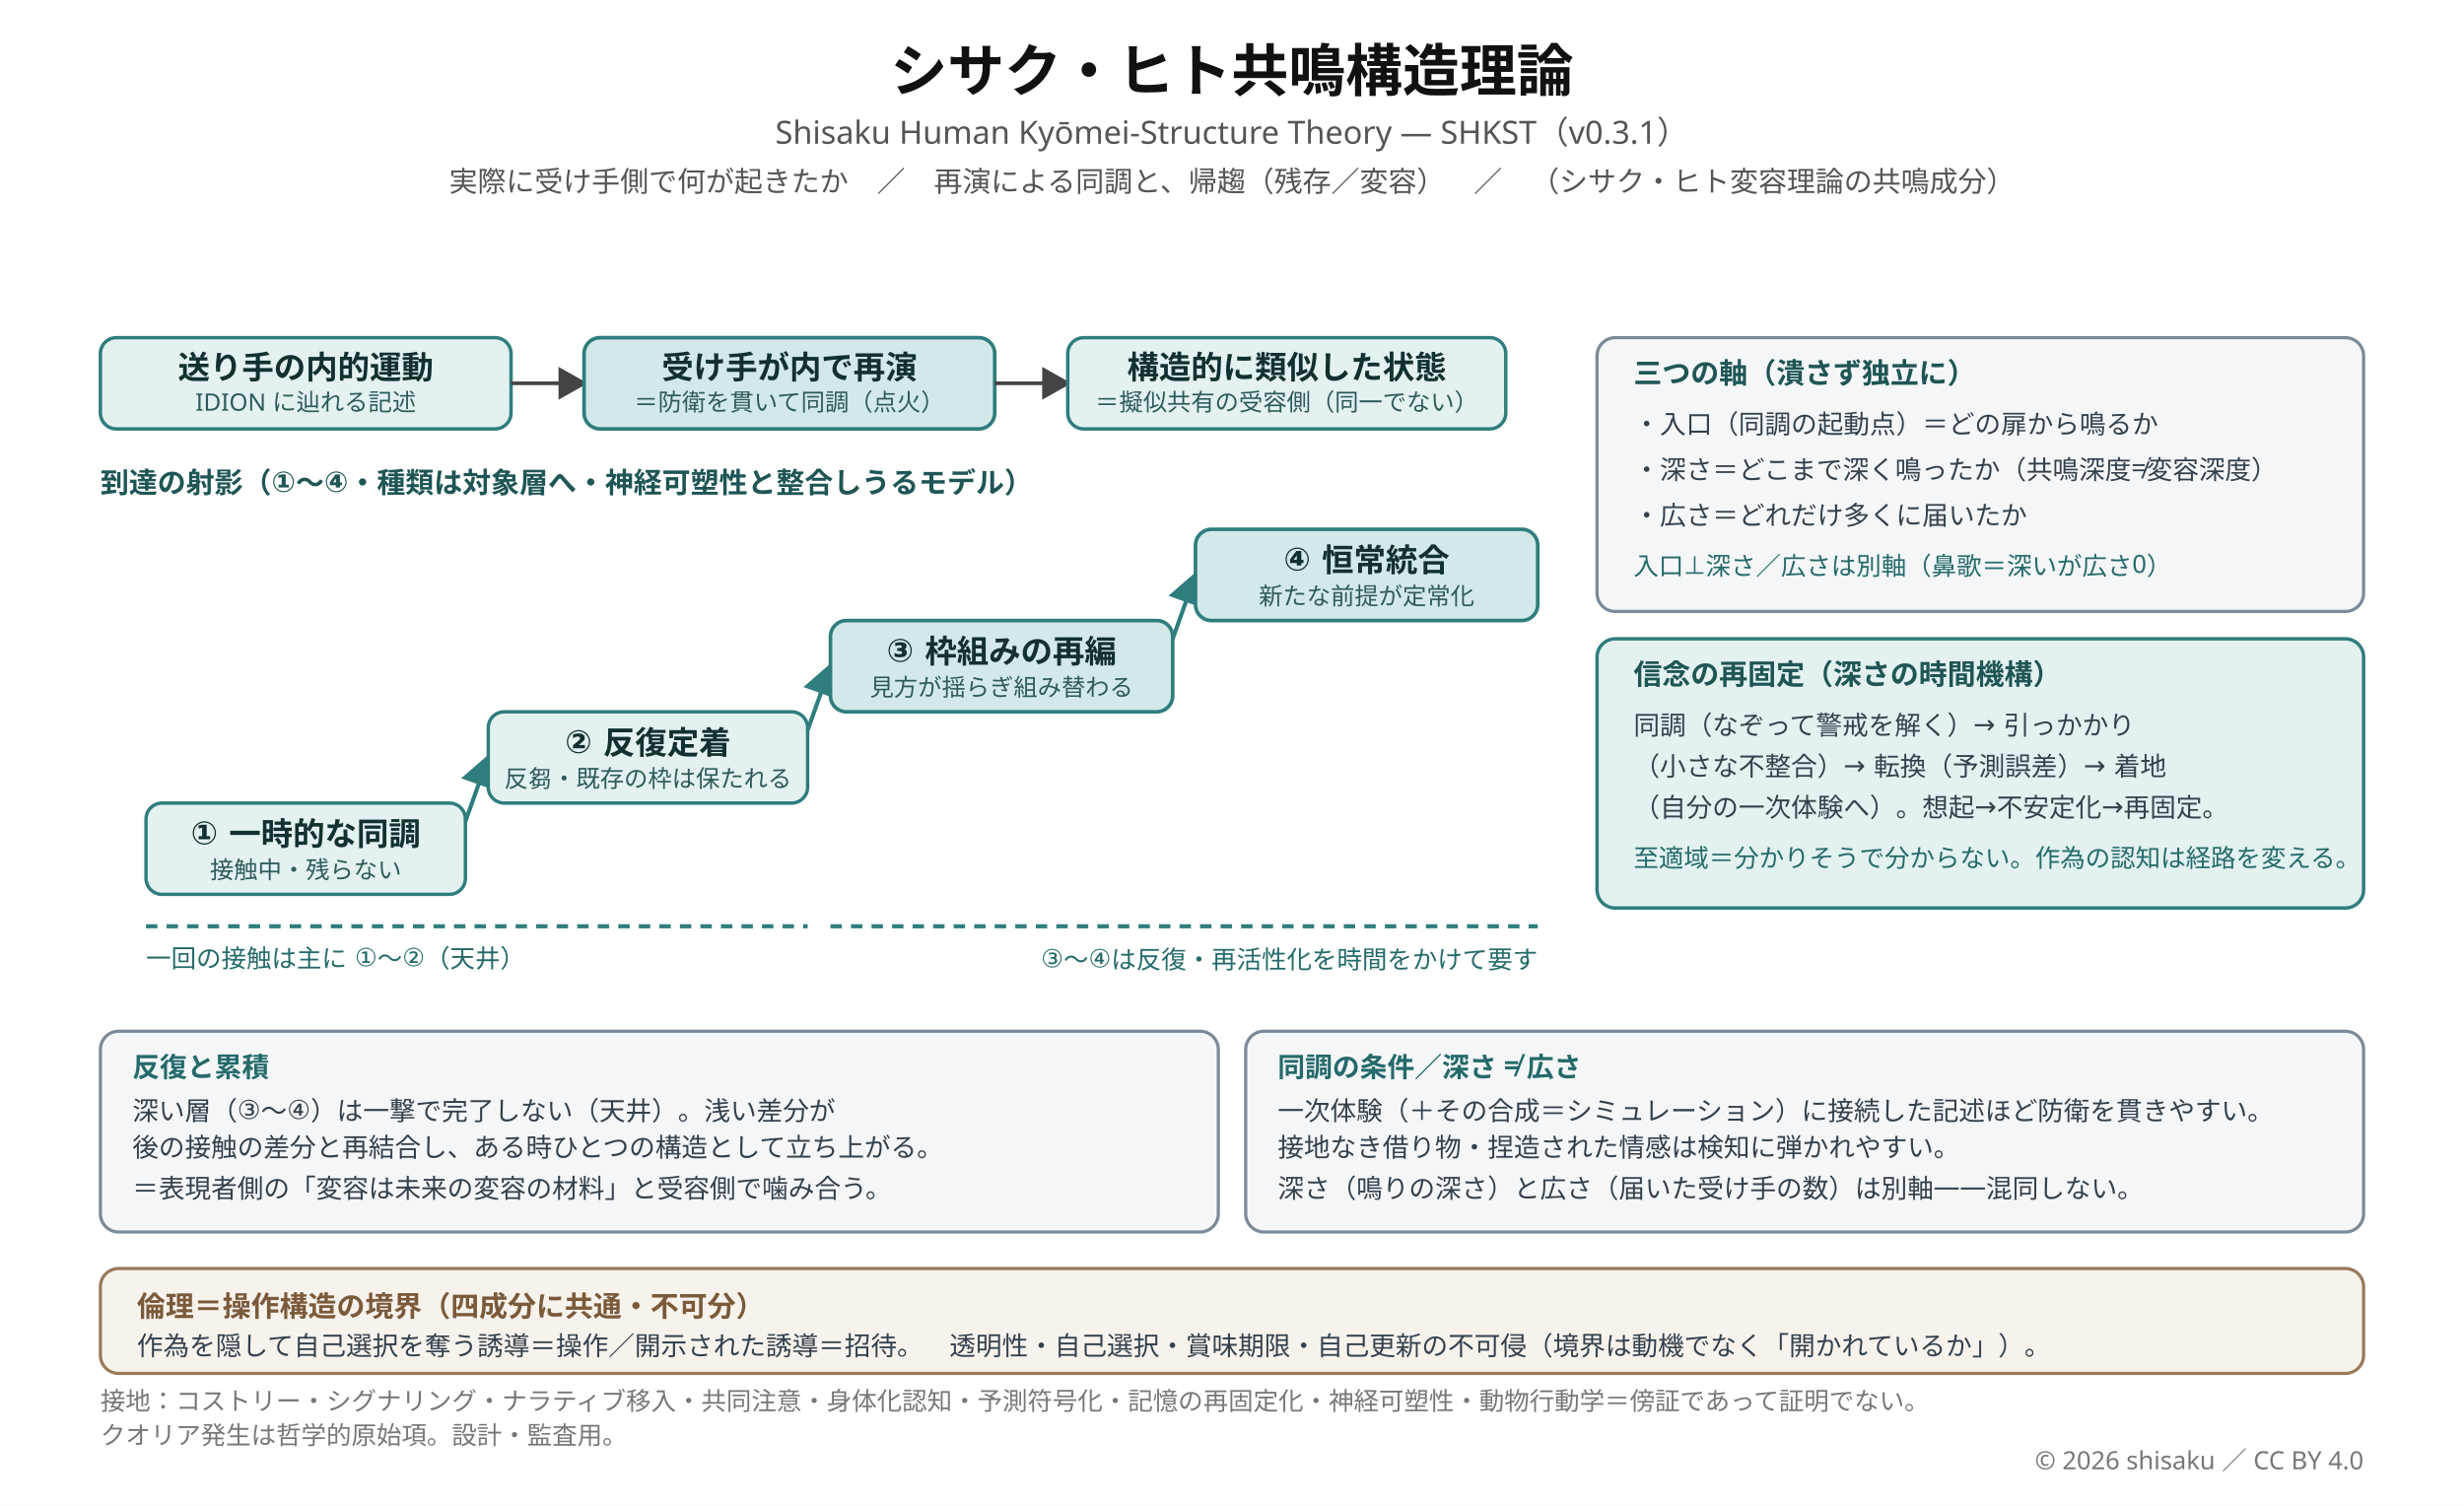
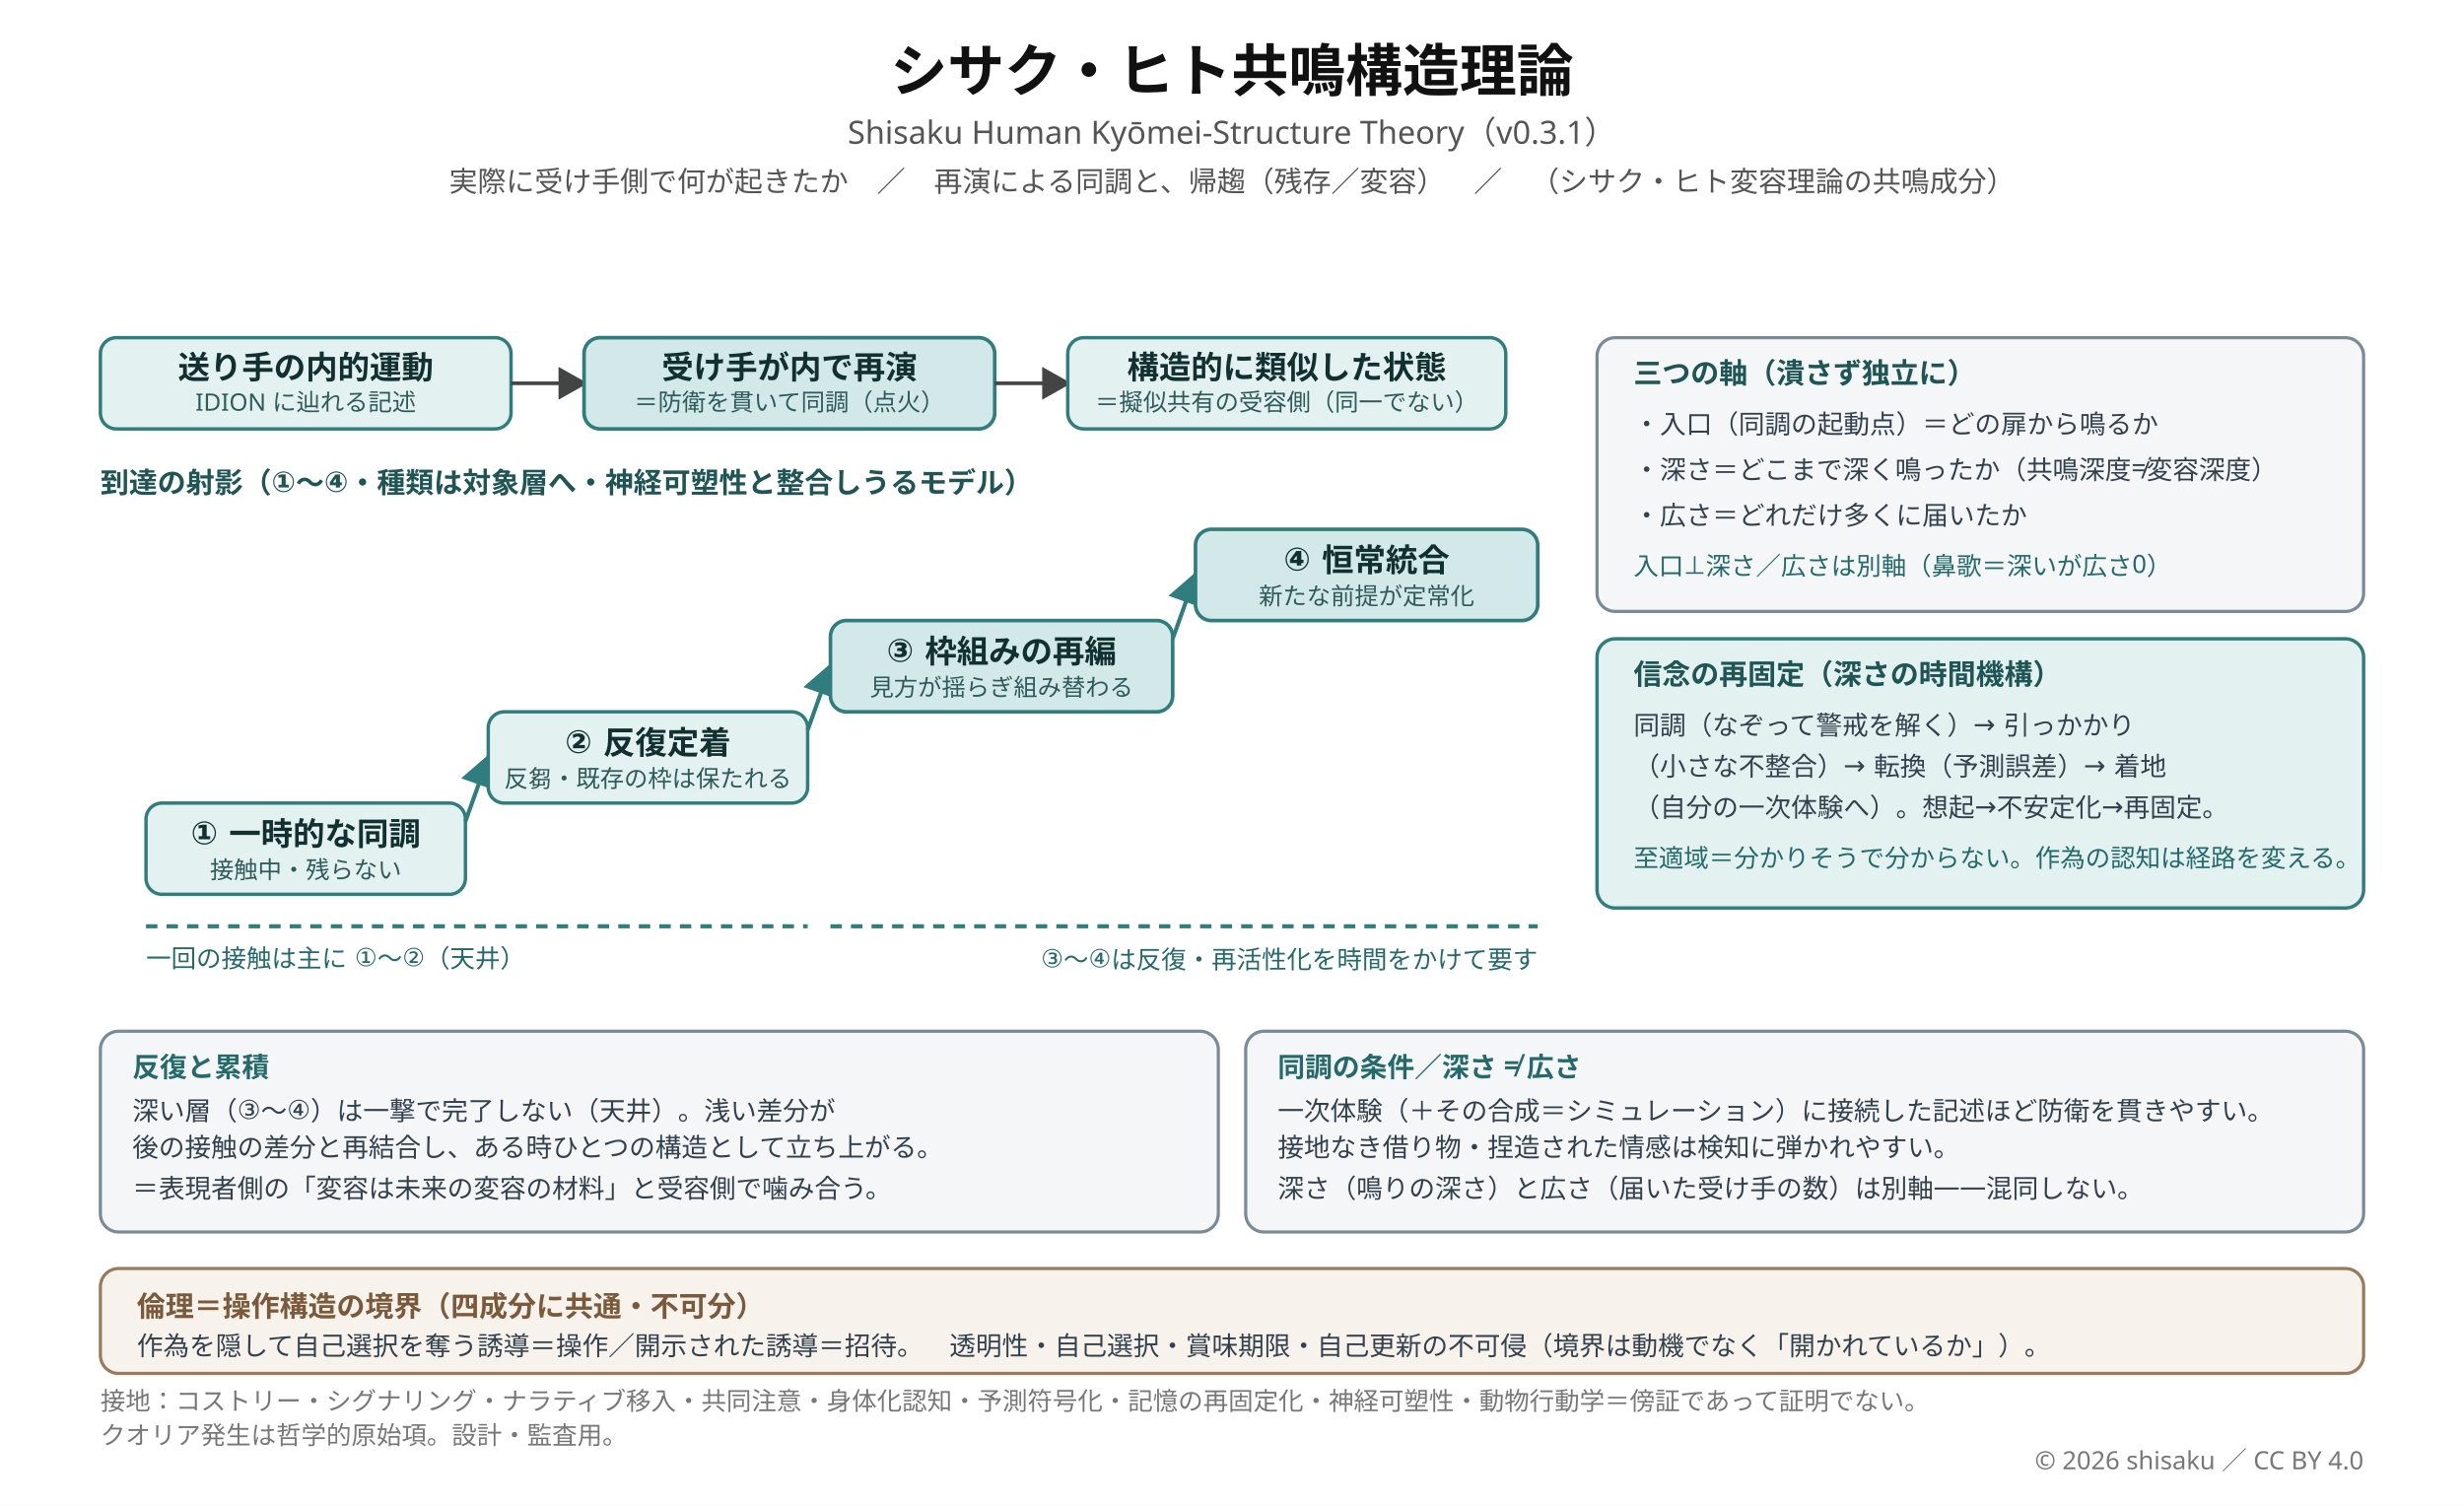
<svg xmlns="http://www.w3.org/2000/svg" viewBox="0 0 1080 660" font-family="'Hiragino Sans','Noto Sans JP','Yu Gothic',sans-serif">
  <defs>
    <marker id="arrow" markerWidth="9" markerHeight="9" refX="7" refY="4.5" orient="auto">
      <path d="M0,0 L8,4.5 L0,9 Z" fill="#444" />
    </marker>
    <marker id="arrowKyo" markerWidth="9" markerHeight="9" refX="7" refY="4.5" orient="auto">
      <path d="M0,0 L8,4.5 L0,9 Z" fill="#2f7d7d" />
    </marker>
    <style>
      .bg{fill:#ffffff}
      .title{fill:#111;font-weight:700}
      .sub{fill:#555}
      .foot{fill:#777;font-size:11px}
      .footR{fill:#777;font-size:11px;text-anchor:end}
      .c-kyo{stroke:#2f7d7d;fill:#e3f1f1;stroke-width:1.5}
      .c-kyoD{stroke:#2f7d7d;fill:#d3e9e9;stroke-width:1.6}
      .c-prem{stroke:#7a8a99;fill:#f4f6f8;stroke-width:1.4}
      .c-eth{stroke:#9a7a5a;fill:#f7f2ec;stroke-width:1.4}
      .nlbl{fill:#123030;font-size:14px;text-anchor:middle;font-weight:700}
      .nsub{fill:#2f5a5a;font-size:10.5px;text-anchor:middle}
      .ann{fill:#33414d;font-size:12px}
      .teal{fill:#256a6a}
      .panelH{fill:#1f5555;font-size:12.5px;font-weight:700}
      .flow{stroke:#444;stroke-width:1.6;fill:none}
      .step{stroke:#2f7d7d;stroke-width:1.8;fill:none}
    </style>
  </defs>
  <rect class="bg" x="0" y="0" width="1080" height="660" />
  <text class="title" x="540" y="40" text-anchor="middle" style="font-size:25px">シサク・ヒト共鳴構造理論</text>
-   <text class="sub" x="540" y="63" text-anchor="middle" style="font-size:14px">Shisaku Human Kyōmei-Structure Theory — SHKST（v0.3.1）</text>
+   <text class="sub" x="540" y="63" text-anchor="middle" style="font-size:14px">Shisaku Human Kyōmei-Structure Theory（v0.3.1）</text>
  <text class="sub" x="540" y="84" text-anchor="middle" style="font-size:12.5px">実際に受け手側で何が起きたか　／　再演による同調と、帰趨（残存／変容）　／　（シサク・ヒト変容理論の共鳴成分）</text>
  <rect class="c-kyo" x="44" y="148" width="180" height="40" rx="7" />
  <text class="nlbl" x="134" y="166">送り手の内的運動</text>
  <text class="nsub" x="134" y="180">IDION に辿れる記述</text>
  <path class="flow" d="M224,168 L256,168" marker-end="url(#arrow)" />
  <rect class="c-kyoD" x="256" y="148" width="180" height="40" rx="7" />
  <text class="nlbl" x="346" y="166">受け手が内で再演</text>
  <text class="nsub" x="346" y="180">＝防衛を貫いて同調（点火）</text>
  <path class="flow" d="M436,168 L468,168" marker-end="url(#arrow)" />
  <rect class="c-kyo" x="468" y="148" width="192" height="40" rx="7" />
  <text class="nlbl" x="564" y="166">構造的に類似した状態</text>
  <text class="nsub" x="564" y="180">＝擬似共有の受容側（同一でない）</text>
  <text class="panelH" x="44" y="216">到達の射影（①〜④・種類は対象層へ・神経可塑性と整合しうるモデル）</text>
  <path class="step" d="M64,392 L64,232 L660,232" opacity="0" />
  <rect class="c-kyo" x="64" y="352" width="140" height="40" rx="7" />
  <text class="nlbl" x="134" y="370">① 一時的な同調</text>
  <text class="nsub" x="134" y="385">接触中・残らない</text>
  <path class="step" d="M204,360 L214,332" marker-end="url(#arrowKyo)" />
  <rect class="c-kyo" x="214" y="312" width="140" height="40" rx="7" />
  <text class="nlbl" x="284" y="330">② 反復定着</text>
  <text class="nsub" x="284" y="345">反芻・既存の枠は保たれる</text>
  <path class="step" d="M354,320 L364,292" marker-end="url(#arrowKyo)" />
  <rect class="c-kyoD" x="364" y="272" width="150" height="40" rx="7" />
  <text class="nlbl" x="439" y="290">③ 枠組みの再編</text>
  <text class="nsub" x="439" y="305">見方が揺らぎ組み替わる</text>
  <path class="step" d="M514,280 L524,252" marker-end="url(#arrowKyo)" />
  <rect class="c-kyoD" x="524" y="232" width="150" height="40" rx="7" />
  <text class="nlbl" x="599" y="250">④ 恒常統合</text>
  <text class="nsub" x="599" y="265">新たな前提が定常化</text>
  <path class="step" d="M64,406 L354,406" stroke-dasharray="5 4" />
  <text class="teal" x="64" y="424" style="font-size:11px">一回の接触は主に ①〜②（天井）</text>
  <path class="step" d="M364,406 L674,406" stroke-dasharray="5 4" />
  <text class="teal" x="674" y="424" text-anchor="end" style="font-size:11px">③〜④は反復・再活性化を時間をかけて要す</text>
  <rect class="c-prem" x="700" y="148" width="336" height="120" rx="8" />
  <text class="panelH" x="716" y="168">三つの軸（潰さず独立に）</text>
  <text class="ann" x="716" y="190" style="font-size:11.5px">・入口（同調の起動点）＝どの扉から鳴るか</text>
  <text class="ann" x="716" y="210" style="font-size:11.5px">・深さ＝どこまで深く鳴ったか（共鳴深度≠変容深度）</text>
  <text class="ann" x="716" y="230" style="font-size:11.5px">・広さ＝どれだけ多くに届いたか</text>
  <text class="ann" x="716" y="252" style="font-size:11px;fill:#256a6a">入口⊥深さ／広さは別軸（鼻歌＝深いが広さ0）</text>
  <rect class="c-kyo" x="700" y="280" width="336" height="118" rx="8" />
  <text class="panelH" x="716" y="300">信念の再固定（深さの時間機構）</text>
  <text class="ann" x="716" y="322" style="font-size:11.5px">同調（なぞって警戒を解く）→ 引っかかり</text>
  <text class="ann" x="716" y="340" style="font-size:11.5px">（小さな不整合）→ 転換（予測誤差）→ 着地</text>
  <text class="ann" x="716" y="358" style="font-size:11.5px">（自分の一次体験へ）。想起→不安定化→再固定。</text>
  <text class="ann" x="716" y="380" style="font-size:11px;fill:#256a6a">至適域＝分かりそうで分からない。作為の認知は経路を変える。</text>
  <rect class="c-prem" x="44" y="452" width="490" height="88" rx="8" />
  <text class="ann" x="58" y="472" font-weight="700" style="fill:#256a6a">反復と累積</text>
  <text class="ann" x="58" y="491" style="font-size:11.5px">深い層（③〜④）は一撃で完了しない（天井）。浅い差分が</text>
  <text class="ann" x="58" y="507" style="font-size:11.5px">後の接触の差分と再結合し、ある時ひとつの構造として立ち上がる。</text>
  <text class="ann" x="58" y="525" style="font-size:11.5px">＝表現者側の「変容は未来の変容の材料」と受容側で噛み合う。</text>
  <rect class="c-prem" x="546" y="452" width="490" height="88" rx="8" />
  <text class="ann" x="560" y="472" font-weight="700" style="fill:#256a6a">同調の条件／深さ ≠ 広さ</text>
  <text class="ann" x="560" y="491" style="font-size:11.5px">一次体験（＋その合成＝シミュレーション）に接続した記述ほど防衛を貫きやすい。</text>
  <text class="ann" x="560" y="507" style="font-size:11.5px">接地なき借り物・捏造された情感は検知に弾かれやすい。</text>
  <text class="ann" x="560" y="525" style="font-size:11.5px">深さ（鳴りの深さ）と広さ（届いた受け手の数）は別軸——混同しない。</text>
  <rect class="c-eth" x="44" y="556" width="992" height="46" rx="8" />
  <text class="ann" x="60" y="577" font-weight="700" style="font-size:12.5px;fill:#7a5a3a">倫理＝操作構造の境界（四成分に共通・不可分）</text>
  <text class="ann" x="60" y="594" style="font-size:11.5px">作為を隠して自己選択を奪う誘導＝操作／開示された誘導＝招待。　透明性・自己選択・賞味期限・自己更新の不可侵（境界は動機でなく「開かれているか」）。</text>
  <text class="foot" x="44" y="618">接地：コストリー・シグナリング・ナラティブ移入・共同注意・身体化認知・予測符号化・記憶の再固定化・神経可塑性・動物行動学＝傍証であって証明でない。</text>
  <text class="foot" x="44" y="633">クオリア発生は哲学的原始項。設計・監査用。</text>
  <text class="footR" x="1036" y="644">© 2026 shisaku ／ CC BY 4.0</text>
</svg>
